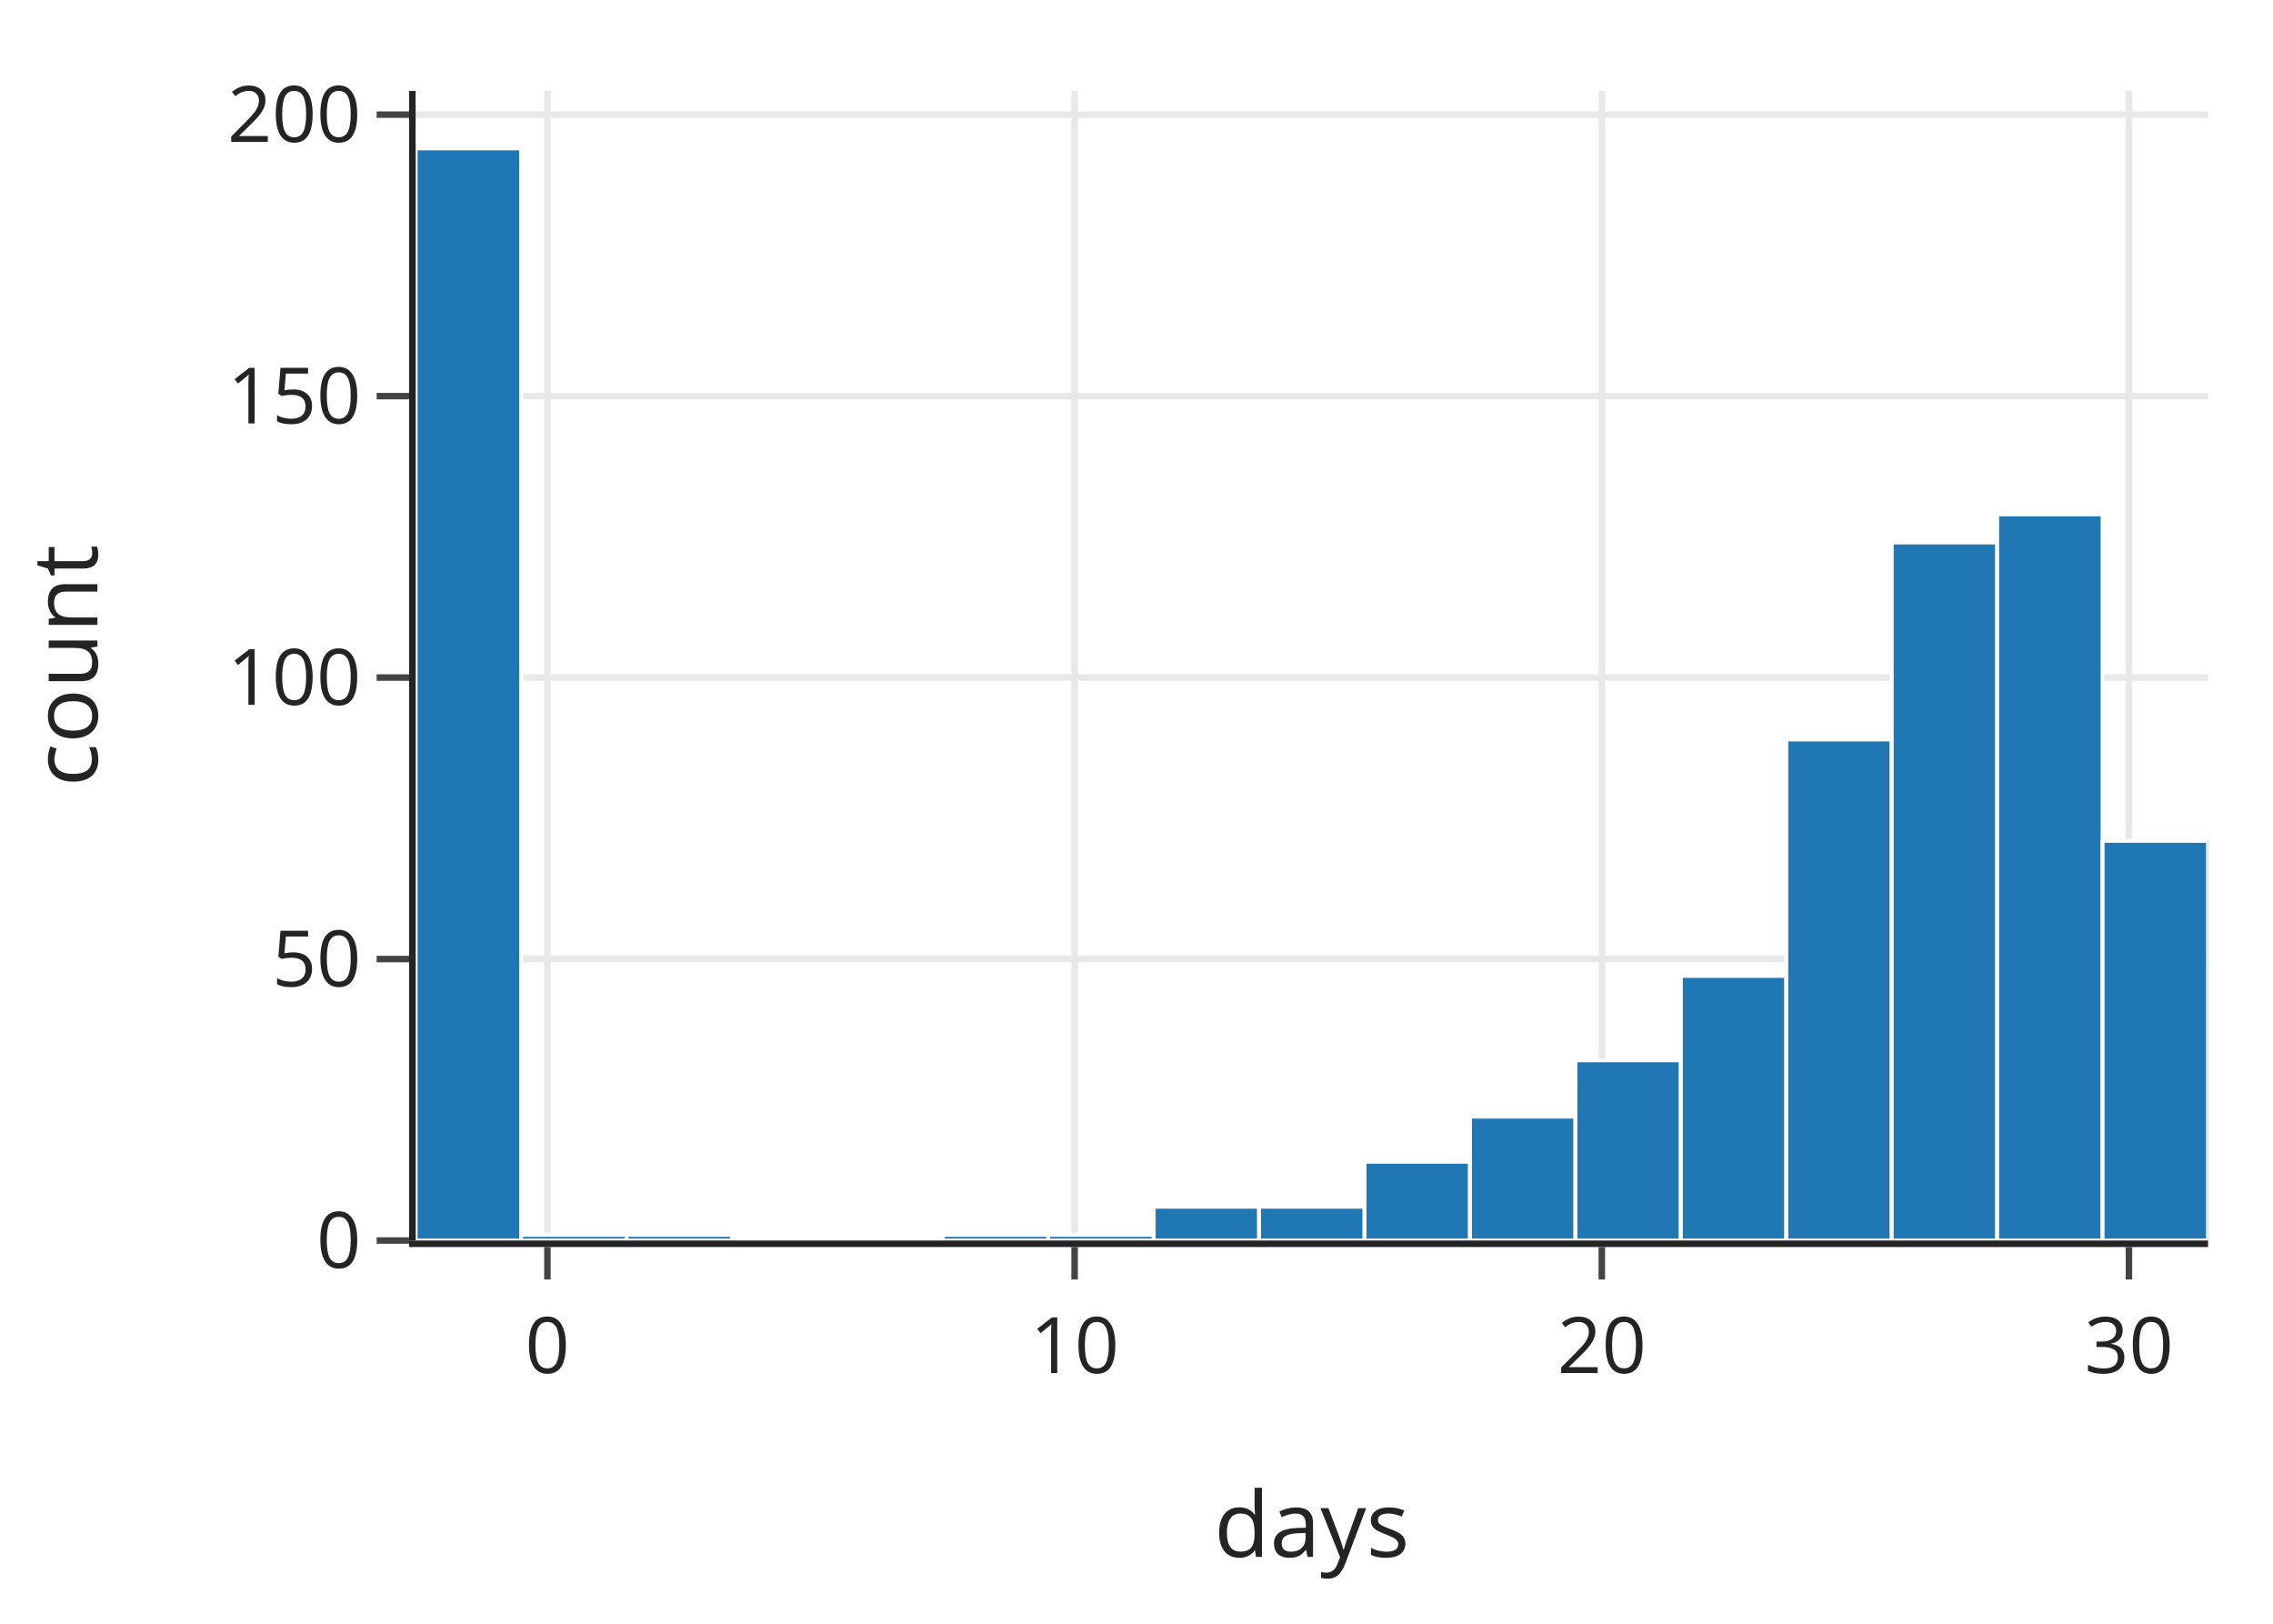
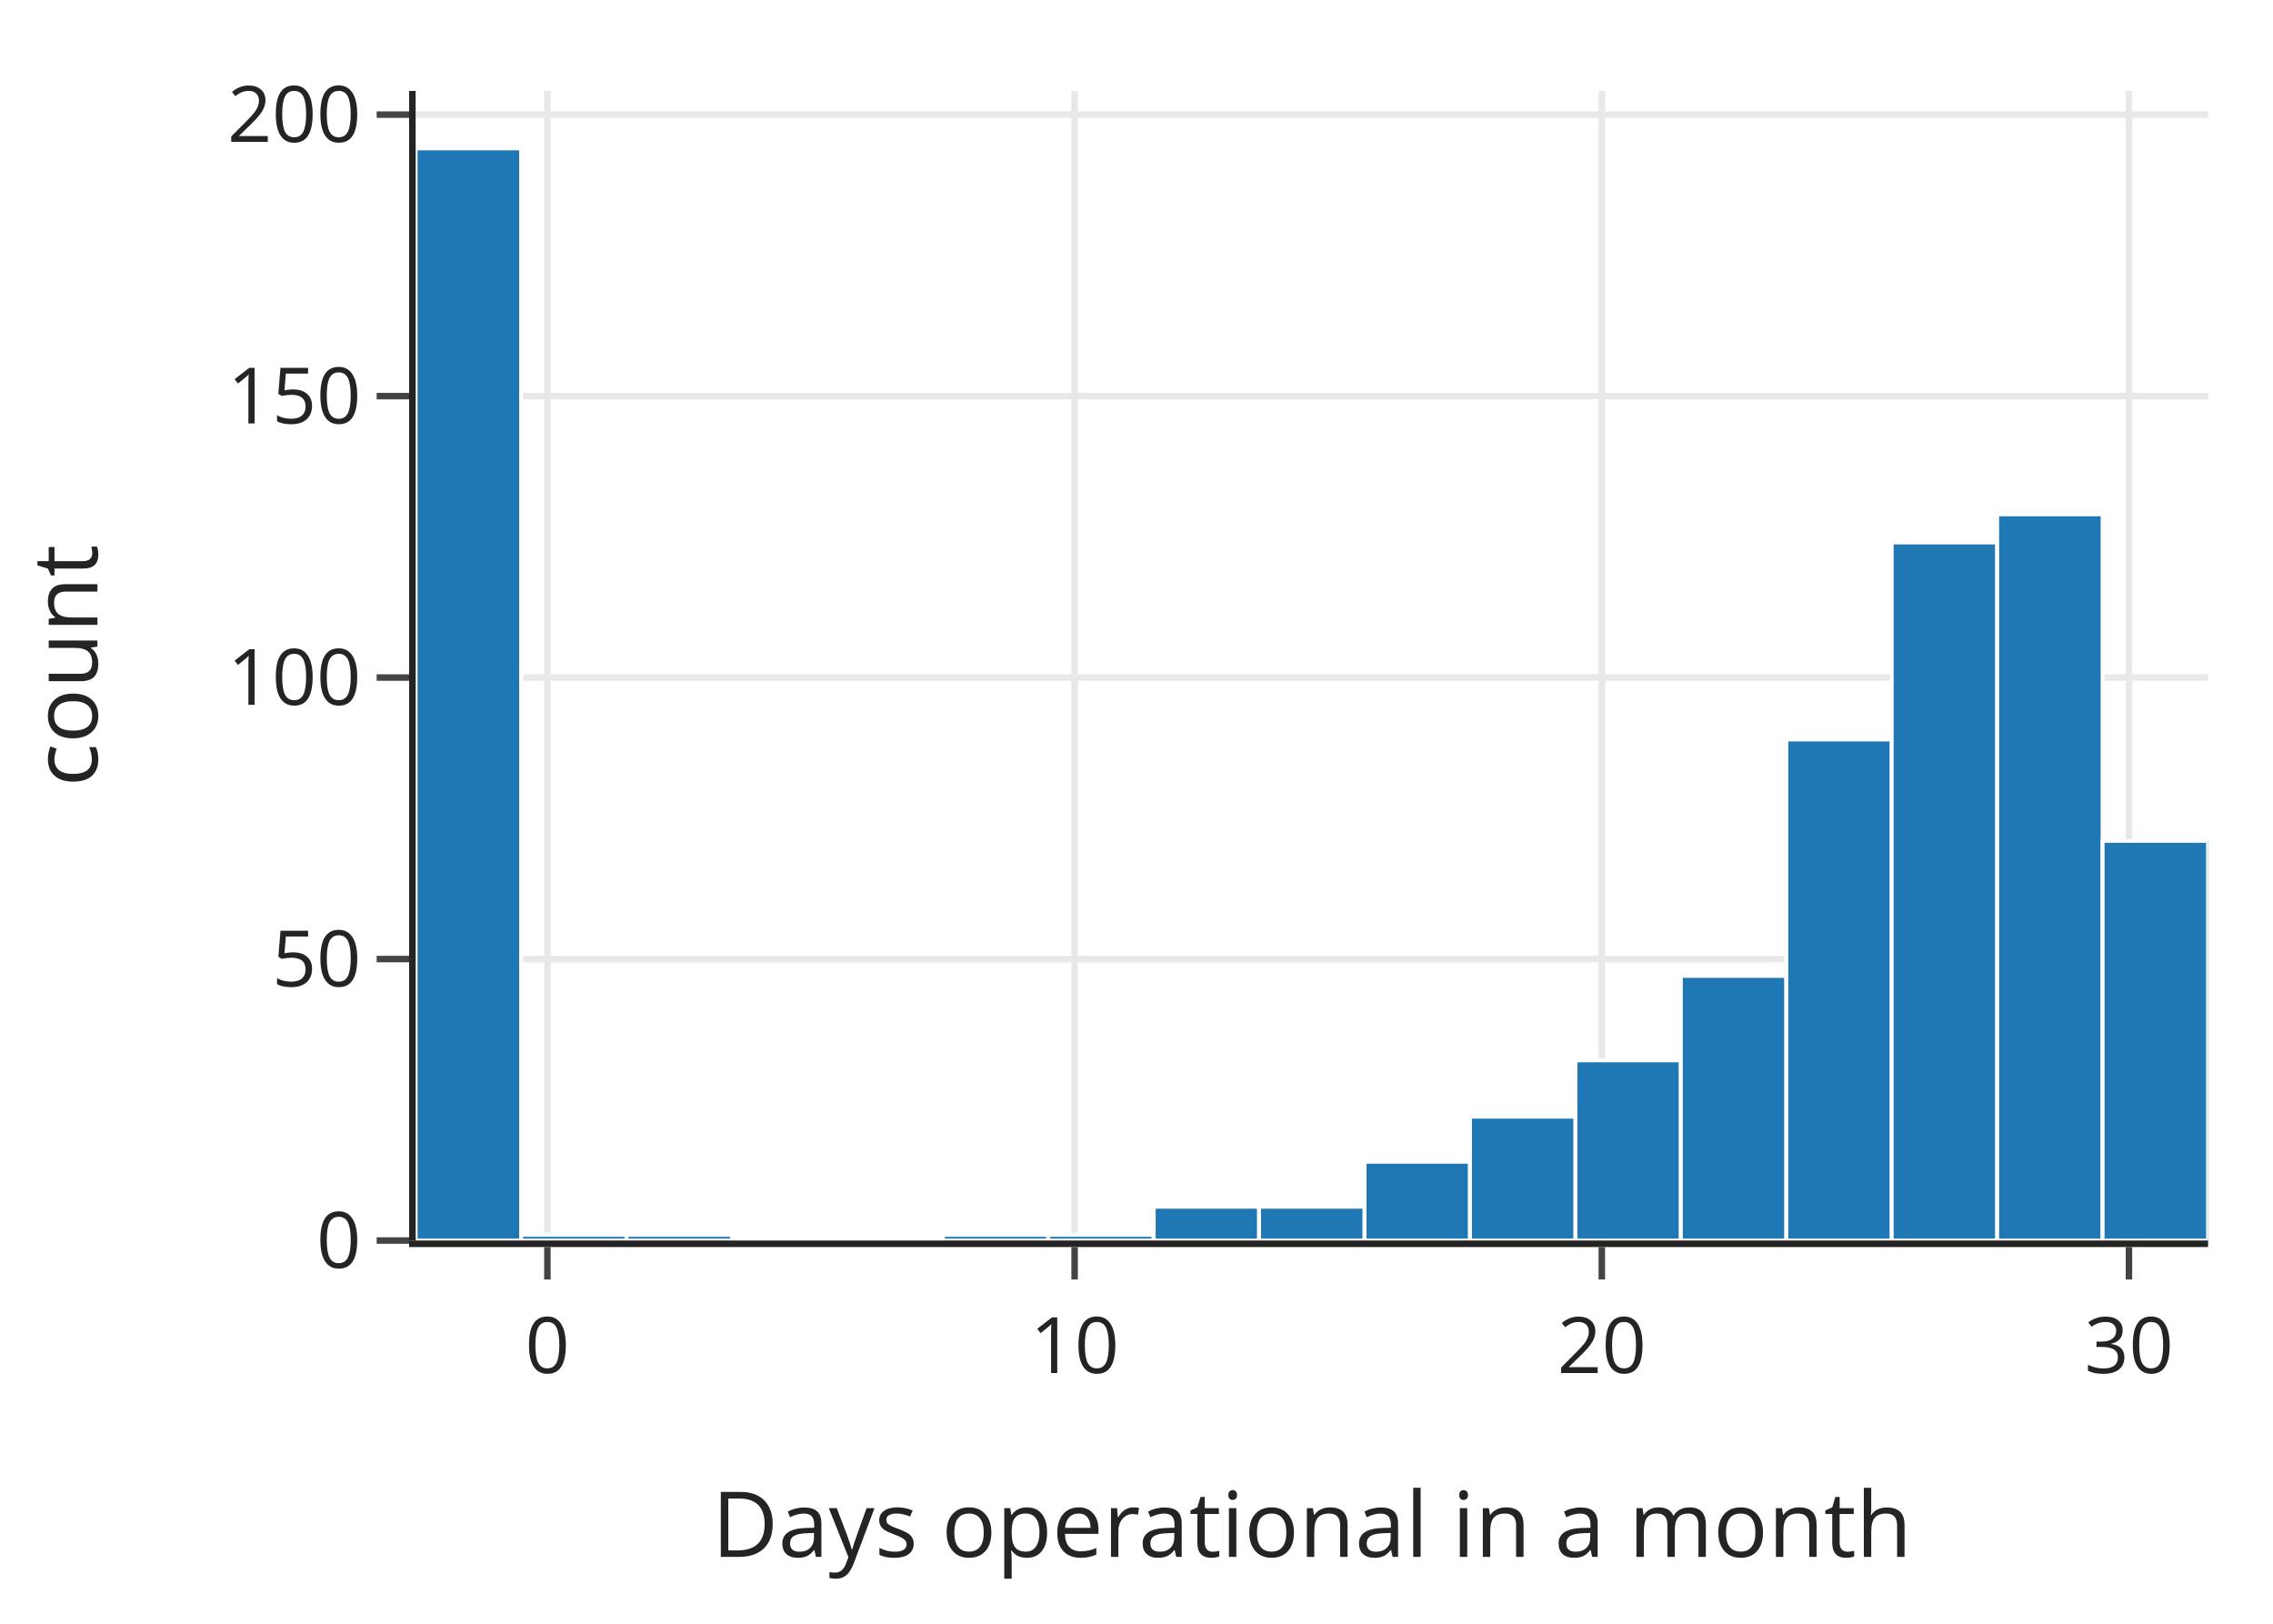
<svg xmlns="http://www.w3.org/2000/svg" class="main-svg" width="350" height="250" style="" viewBox="0 0 350 250">
  <rect x="0" y="0" width="350" height="250" style="fill: rgb(255, 255, 255); fill-opacity: 1;" />
-   <defs id="defs-5e5ce0">
+   <defs id="defs-864e67">
    <g class="clips">
-       <clipPath id="clip5e5ce0xyplot" class="plotclip">
+       <clipPath id="clip864e67xyplot" class="plotclip">
        <rect width="276" height="177" />
      </clipPath>
-       <clipPath class="axesclip" id="clip5e5ce0x">
+       <clipPath class="axesclip" id="clip864e67x">
        <rect x="64" y="0" width="276" height="250" />
      </clipPath>
-       <clipPath class="axesclip" id="clip5e5ce0y">
+       <clipPath class="axesclip" id="clip864e67y">
        <rect x="0" y="14" width="350" height="177" />
      </clipPath>
-       <clipPath class="axesclip" id="clip5e5ce0xy">
+       <clipPath class="axesclip" id="clip864e67xy">
        <rect x="64" y="14" width="276" height="177" />
      </clipPath>
    </g>
    <g class="gradients" />
    <g class="patterns" />
  </defs>
  <g class="bglayer" />
  <g class="layer-below">
    <g class="imagelayer" />
    <g class="shapelayer" />
  </g>
  <g class="cartesianlayer">
    <g class="subplot xy">
      <g class="layer-subplot">
        <g class="shapelayer" />
        <g class="imagelayer" />
      </g>
      <g class="gridlayer">
        <g class="x">
          <path class="xgrid crisp" transform="translate(84.29,0)" d="M0,14v177" style="stroke: rgb(232, 232, 232); stroke-opacity: 1; stroke-width: 1px;" />
          <path class="xgrid crisp" transform="translate(165.47,0)" d="M0,14v177" style="stroke: rgb(232, 232, 232); stroke-opacity: 1; stroke-width: 1px;" />
          <path class="xgrid crisp" transform="translate(246.65,0)" d="M0,14v177" style="stroke: rgb(232, 232, 232); stroke-opacity: 1; stroke-width: 1px;" />
          <path class="xgrid crisp" transform="translate(327.82,0)" d="M0,14v177" style="stroke: rgb(232, 232, 232); stroke-opacity: 1; stroke-width: 1px;" />
        </g>
        <g class="y">
          <path class="ygrid crisp" transform="translate(0,147.66)" d="M64,0h276" style="stroke: rgb(232, 232, 232); stroke-opacity: 1; stroke-width: 1px;" />
          <path class="ygrid crisp" transform="translate(0,104.32)" d="M64,0h276" style="stroke: rgb(232, 232, 232); stroke-opacity: 1; stroke-width: 1px;" />
          <path class="ygrid crisp" transform="translate(0,60.99)" d="M64,0h276" style="stroke: rgb(232, 232, 232); stroke-opacity: 1; stroke-width: 1px;" />
          <path class="ygrid crisp" transform="translate(0,17.65)" d="M64,0h276" style="stroke: rgb(232, 232, 232); stroke-opacity: 1; stroke-width: 1px;" />
        </g>
      </g>
      <g class="zerolinelayer" />
      <path class="xlines-below" />
      <path class="ylines-below" />
      <g class="overlines-below" />
      <g class="xaxislayer-below" />
      <g class="yaxislayer-below" />
      <g class="overaxes-below" />
-       <g class="plot" transform="translate(64,14)" clip-path="url(#clip5e5ce0xyplot)">
+       <g class="plot" transform="translate(64,14)" clip-path="url(#clip864e67xyplot)">
        <g class="barlayer mlayer">
          <g class="trace bars" style="opacity: 1;">
            <g class="points">
              <g class="point">
                <path d="M0,177V8.85H16.24V177Z" style="vector-effect: non-scaling-stroke; opacity: 1; stroke-width: 0.6px; fill: rgb(31, 119, 180); fill-opacity: 1; stroke: rgb(255, 255, 255); stroke-opacity: 1;" />
              </g>
              <g class="point">
                <path d="M16.24,177V176.13H32.47V177Z" style="vector-effect: non-scaling-stroke; opacity: 1; stroke-width: 0.6px; fill: rgb(31, 119, 180); fill-opacity: 1; stroke: rgb(255, 255, 255); stroke-opacity: 1;" />
              </g>
              <g class="point">
                <path d="M32.47,177V176.13H48.71V177Z" style="vector-effect: non-scaling-stroke; opacity: 1; stroke-width: 0.6px; fill: rgb(31, 119, 180); fill-opacity: 1; stroke: rgb(255, 255, 255); stroke-opacity: 1;" />
              </g>
              <g class="point">
                <path d="M0,0Z" style="vector-effect: non-scaling-stroke; opacity: 1; stroke-width: 0px; fill: rgb(31, 119, 180); fill-opacity: 1; stroke: rgb(255, 255, 255); stroke-opacity: 1;" />
              </g>
              <g class="point">
                <path d="M0,0Z" style="vector-effect: non-scaling-stroke; opacity: 1; stroke-width: 0px; fill: rgb(31, 119, 180); fill-opacity: 1; stroke: rgb(255, 255, 255); stroke-opacity: 1;" />
              </g>
              <g class="point">
                <path d="M81.18,177V176.13H97.41V177Z" style="vector-effect: non-scaling-stroke; opacity: 1; stroke-width: 0.6px; fill: rgb(31, 119, 180); fill-opacity: 1; stroke: rgb(255, 255, 255); stroke-opacity: 1;" />
              </g>
              <g class="point">
                <path d="M97.41,177V176.13H113.65V177Z" style="vector-effect: non-scaling-stroke; opacity: 1; stroke-width: 0.6px; fill: rgb(31, 119, 180); fill-opacity: 1; stroke: rgb(255, 255, 255); stroke-opacity: 1;" />
              </g>
              <g class="point">
                <path d="M113.65,177V171.8H129.88V177Z" style="vector-effect: non-scaling-stroke; opacity: 1; stroke-width: 0.6px; fill: rgb(31, 119, 180); fill-opacity: 1; stroke: rgb(255, 255, 255); stroke-opacity: 1;" />
              </g>
              <g class="point">
                <path d="M129.88,177V171.8H146.12V177Z" style="vector-effect: non-scaling-stroke; opacity: 1; stroke-width: 0.6px; fill: rgb(31, 119, 180); fill-opacity: 1; stroke: rgb(255, 255, 255); stroke-opacity: 1;" />
              </g>
              <g class="point">
                <path d="M146.12,177V164.87H162.35V177Z" style="vector-effect: non-scaling-stroke; opacity: 1; stroke-width: 0.6px; fill: rgb(31, 119, 180); fill-opacity: 1; stroke: rgb(255, 255, 255); stroke-opacity: 1;" />
              </g>
              <g class="point">
                <path d="M162.35,177V157.93H178.59V177Z" style="vector-effect: non-scaling-stroke; opacity: 1; stroke-width: 0.6px; fill: rgb(31, 119, 180); fill-opacity: 1; stroke: rgb(255, 255, 255); stroke-opacity: 1;" />
              </g>
              <g class="point">
                <path d="M178.59,177V149.26H194.82V177Z" style="vector-effect: non-scaling-stroke; opacity: 1; stroke-width: 0.6px; fill: rgb(31, 119, 180); fill-opacity: 1; stroke: rgb(255, 255, 255); stroke-opacity: 1;" />
              </g>
              <g class="point">
                <path d="M194.82,177V136.26H211.06V177Z" style="vector-effect: non-scaling-stroke; opacity: 1; stroke-width: 0.6px; fill: rgb(31, 119, 180); fill-opacity: 1; stroke: rgb(255, 255, 255); stroke-opacity: 1;" />
              </g>
              <g class="point">
                <path d="M211.06,177V99.86H227.29V177Z" style="vector-effect: non-scaling-stroke; opacity: 1; stroke-width: 0.6px; fill: rgb(31, 119, 180); fill-opacity: 1; stroke: rgb(255, 255, 255); stroke-opacity: 1;" />
              </g>
              <g class="point">
                <path d="M227.29,177V69.52H243.53V177Z" style="vector-effect: non-scaling-stroke; opacity: 1; stroke-width: 0.6px; fill: rgb(31, 119, 180); fill-opacity: 1; stroke: rgb(255, 255, 255); stroke-opacity: 1;" />
              </g>
              <g class="point">
                <path d="M243.53,177V65.19H259.76V177Z" style="vector-effect: non-scaling-stroke; opacity: 1; stroke-width: 0.6px; fill: rgb(31, 119, 180); fill-opacity: 1; stroke: rgb(255, 255, 255); stroke-opacity: 1;" />
              </g>
              <g class="point">
                <path d="M259.76,177V115.46H276V177Z" style="vector-effect: non-scaling-stroke; opacity: 1; stroke-width: 0.6px; fill: rgb(31, 119, 180); fill-opacity: 1; stroke: rgb(255, 255, 255); stroke-opacity: 1;" />
              </g>
            </g>
          </g>
        </g>
      </g>
      <g class="overplot" />
      <path class="xlines-above crisp" d="M63,191.5H340" style="fill: none; stroke-width: 1px; stroke: rgb(36, 36, 36); stroke-opacity: 1;" />
      <path class="ylines-above crisp" d="M63.5,14V191" style="fill: none; stroke-width: 1px; stroke: rgb(36, 36, 36); stroke-opacity: 1;" />
      <g class="overlines-above" />
      <g class="xaxislayer-above">
        <path class="xtick ticks crisp" d="M0,192v5" transform="translate(84.29,0)" style="stroke: rgb(68, 68, 68); stroke-opacity: 1; stroke-width: 1px;" />
        <path class="xtick ticks crisp" d="M0,192v5" transform="translate(165.47,0)" style="stroke: rgb(68, 68, 68); stroke-opacity: 1; stroke-width: 1px;" />
        <path class="xtick ticks crisp" d="M0,192v5" transform="translate(246.65,0)" style="stroke: rgb(68, 68, 68); stroke-opacity: 1; stroke-width: 1px;" />
        <path class="xtick ticks crisp" d="M0,192v5" transform="translate(327.82,0)" style="stroke: rgb(68, 68, 68); stroke-opacity: 1; stroke-width: 1px;" />
        <g class="xtick">
          <text text-anchor="middle" x="0" y="211.4" transform="translate(84.29,0)" style="font-family: 'Open Sans', verdana, arial, sans-serif; font-size: 12px; fill: rgb(36, 36, 36); fill-opacity: 1; white-space: pre; opacity: 1;">0</text>
        </g>
        <g class="xtick">
          <text text-anchor="middle" x="0" y="211.4" style="font-family: 'Open Sans', verdana, arial, sans-serif; font-size: 12px; fill: rgb(36, 36, 36); fill-opacity: 1; white-space: pre; opacity: 1;" transform="translate(165.47,0)">10</text>
        </g>
        <g class="xtick">
          <text text-anchor="middle" x="0" y="211.4" style="font-family: 'Open Sans', verdana, arial, sans-serif; font-size: 12px; fill: rgb(36, 36, 36); fill-opacity: 1; white-space: pre; opacity: 1;" transform="translate(246.65,0)">20</text>
        </g>
        <g class="xtick">
          <text text-anchor="middle" x="0" y="211.4" style="font-family: 'Open Sans', verdana, arial, sans-serif; font-size: 12px; fill: rgb(36, 36, 36); fill-opacity: 1; white-space: pre; opacity: 1;" transform="translate(327.82,0)">30</text>
        </g>
      </g>
      <g class="yaxislayer-above">
        <path class="ytick ticks crisp" d="M63,0h-5" transform="translate(0,191)" style="stroke: rgb(68, 68, 68); stroke-opacity: 1; stroke-width: 1px;" />
        <path class="ytick ticks crisp" d="M63,0h-5" transform="translate(0,147.66)" style="stroke: rgb(68, 68, 68); stroke-opacity: 1; stroke-width: 1px;" />
        <path class="ytick ticks crisp" d="M63,0h-5" transform="translate(0,104.32)" style="stroke: rgb(68, 68, 68); stroke-opacity: 1; stroke-width: 1px;" />
        <path class="ytick ticks crisp" d="M63,0h-5" transform="translate(0,60.99)" style="stroke: rgb(68, 68, 68); stroke-opacity: 1; stroke-width: 1px;" />
        <path class="ytick ticks crisp" d="M63,0h-5" transform="translate(0,17.65)" style="stroke: rgb(68, 68, 68); stroke-opacity: 1; stroke-width: 1px;" />
        <g class="ytick">
          <text text-anchor="end" x="55.6" y="4.2" transform="translate(0,191)" style="font-family: 'Open Sans', verdana, arial, sans-serif; font-size: 12px; fill: rgb(36, 36, 36); fill-opacity: 1; white-space: pre; opacity: 1;">0</text>
        </g>
        <g class="ytick">
          <text text-anchor="end" x="55.6" y="4.2" style="font-family: 'Open Sans', verdana, arial, sans-serif; font-size: 12px; fill: rgb(36, 36, 36); fill-opacity: 1; white-space: pre; opacity: 1;" transform="translate(0,147.66)">50</text>
        </g>
        <g class="ytick">
          <text text-anchor="end" x="55.6" y="4.2" style="font-family: 'Open Sans', verdana, arial, sans-serif; font-size: 12px; fill: rgb(36, 36, 36); fill-opacity: 1; white-space: pre; opacity: 1;" transform="translate(0,104.32)">100</text>
        </g>
        <g class="ytick">
          <text text-anchor="end" x="55.6" y="4.2" style="font-family: 'Open Sans', verdana, arial, sans-serif; font-size: 12px; fill: rgb(36, 36, 36); fill-opacity: 1; white-space: pre; opacity: 1;" transform="translate(0,60.99)">150</text>
        </g>
        <g class="ytick">
          <text text-anchor="end" x="55.6" y="4.2" style="font-family: 'Open Sans', verdana, arial, sans-serif; font-size: 12px; fill: rgb(36, 36, 36); fill-opacity: 1; white-space: pre; opacity: 1;" transform="translate(0,17.65)">200</text>
        </g>
      </g>
      <g class="overaxes-above" />
    </g>
  </g>
  <g class="polarlayer" />
  <g class="smithlayer" />
  <g class="ternarylayer" />
  <g class="geolayer" />
  <g class="funnelarealayer" />
  <g class="pielayer" />
  <g class="iciclelayer" />
  <g class="treemaplayer" />
  <g class="sunburstlayer" />
  <g class="glimages" />
-   <defs id="topdefs-5e5ce0">
+   <defs id="topdefs-864e67">
    <g class="clips" />
  </defs>
  <g class="layer-above">
    <g class="imagelayer" />
    <g class="shapelayer" />
  </g>
  <g class="infolayer">
    <g class="g-gtitle" />
    <g class="g-xtitle">
-       <text class="xtitle" x="202" y="239.706" text-anchor="middle" style="font-family: 'Open Sans', verdana, arial, sans-serif; font-size: 14px; fill: rgb(36, 36, 36); opacity: 1; font-weight: normal; white-space: pre;">days</text>
+       <text class="xtitle" x="202" y="239.706" text-anchor="middle" style="font-family: 'Open Sans', verdana, arial, sans-serif; font-size: 14px; fill: rgb(36, 36, 36); opacity: 1; font-weight: normal; white-space: pre;">Days operational in a month</text>
    </g>
    <g class="g-ytitle" transform="translate(4.78418,0)">
      <text class="ytitle" transform="rotate(-90,10.21563,102.5)" x="10.216" y="102.5" text-anchor="middle" style="font-family: 'Open Sans', verdana, arial, sans-serif; font-size: 14px; fill: rgb(36, 36, 36); opacity: 1; font-weight: normal; white-space: pre;">count</text>
    </g>
  </g>
</svg>
